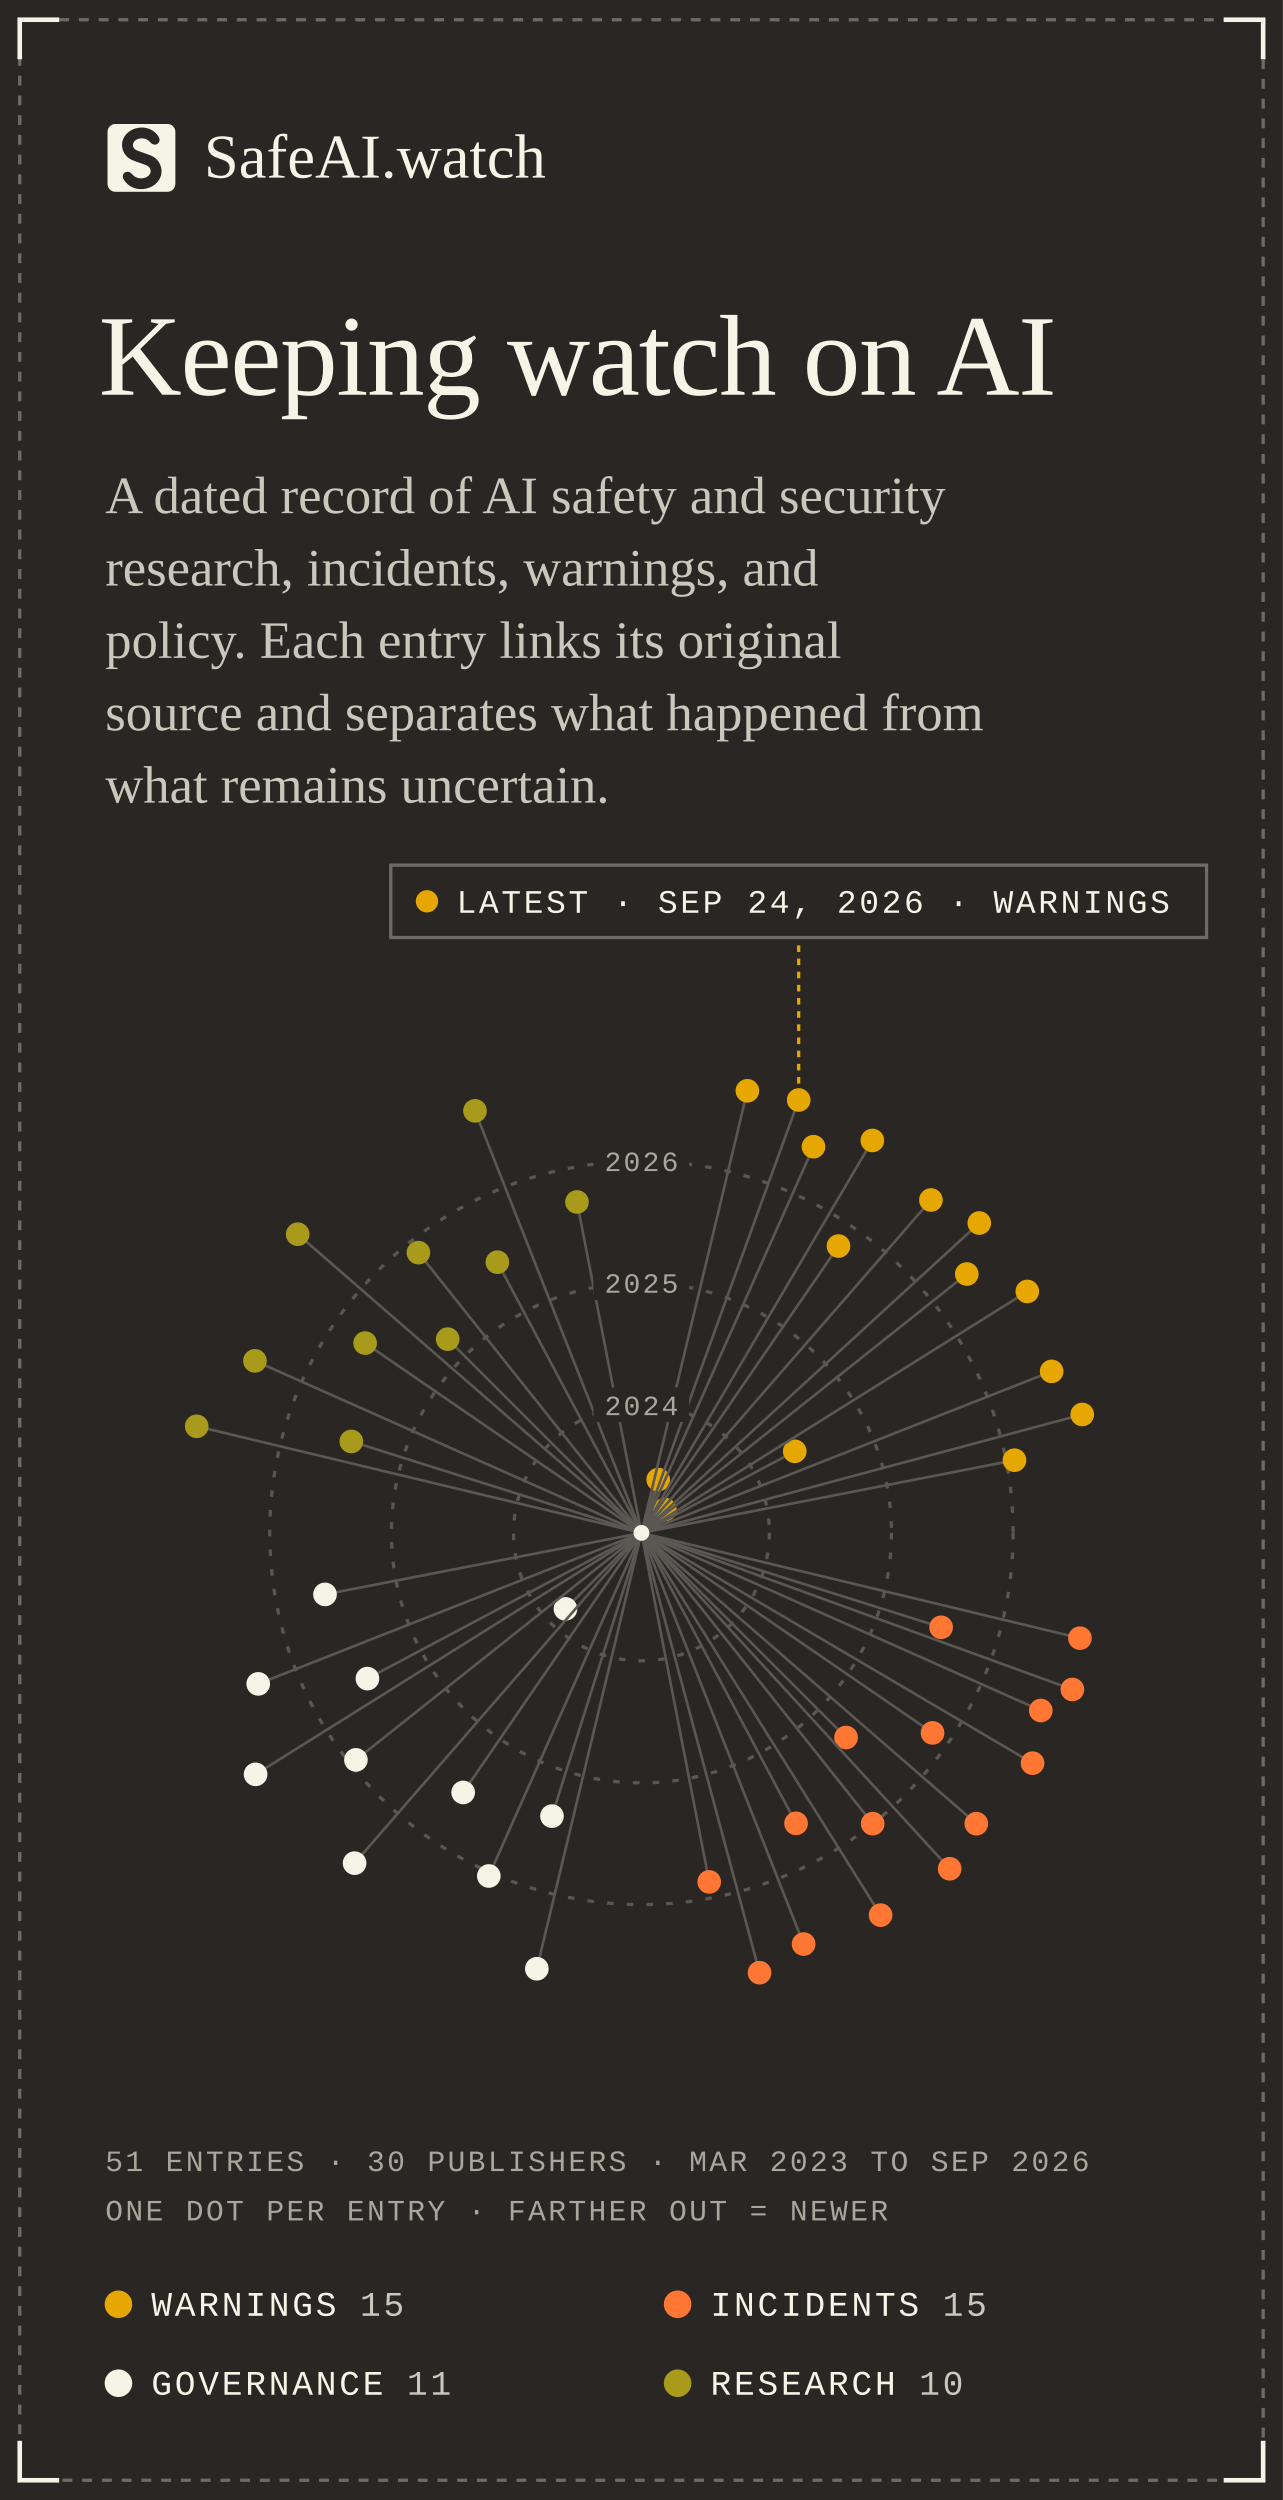
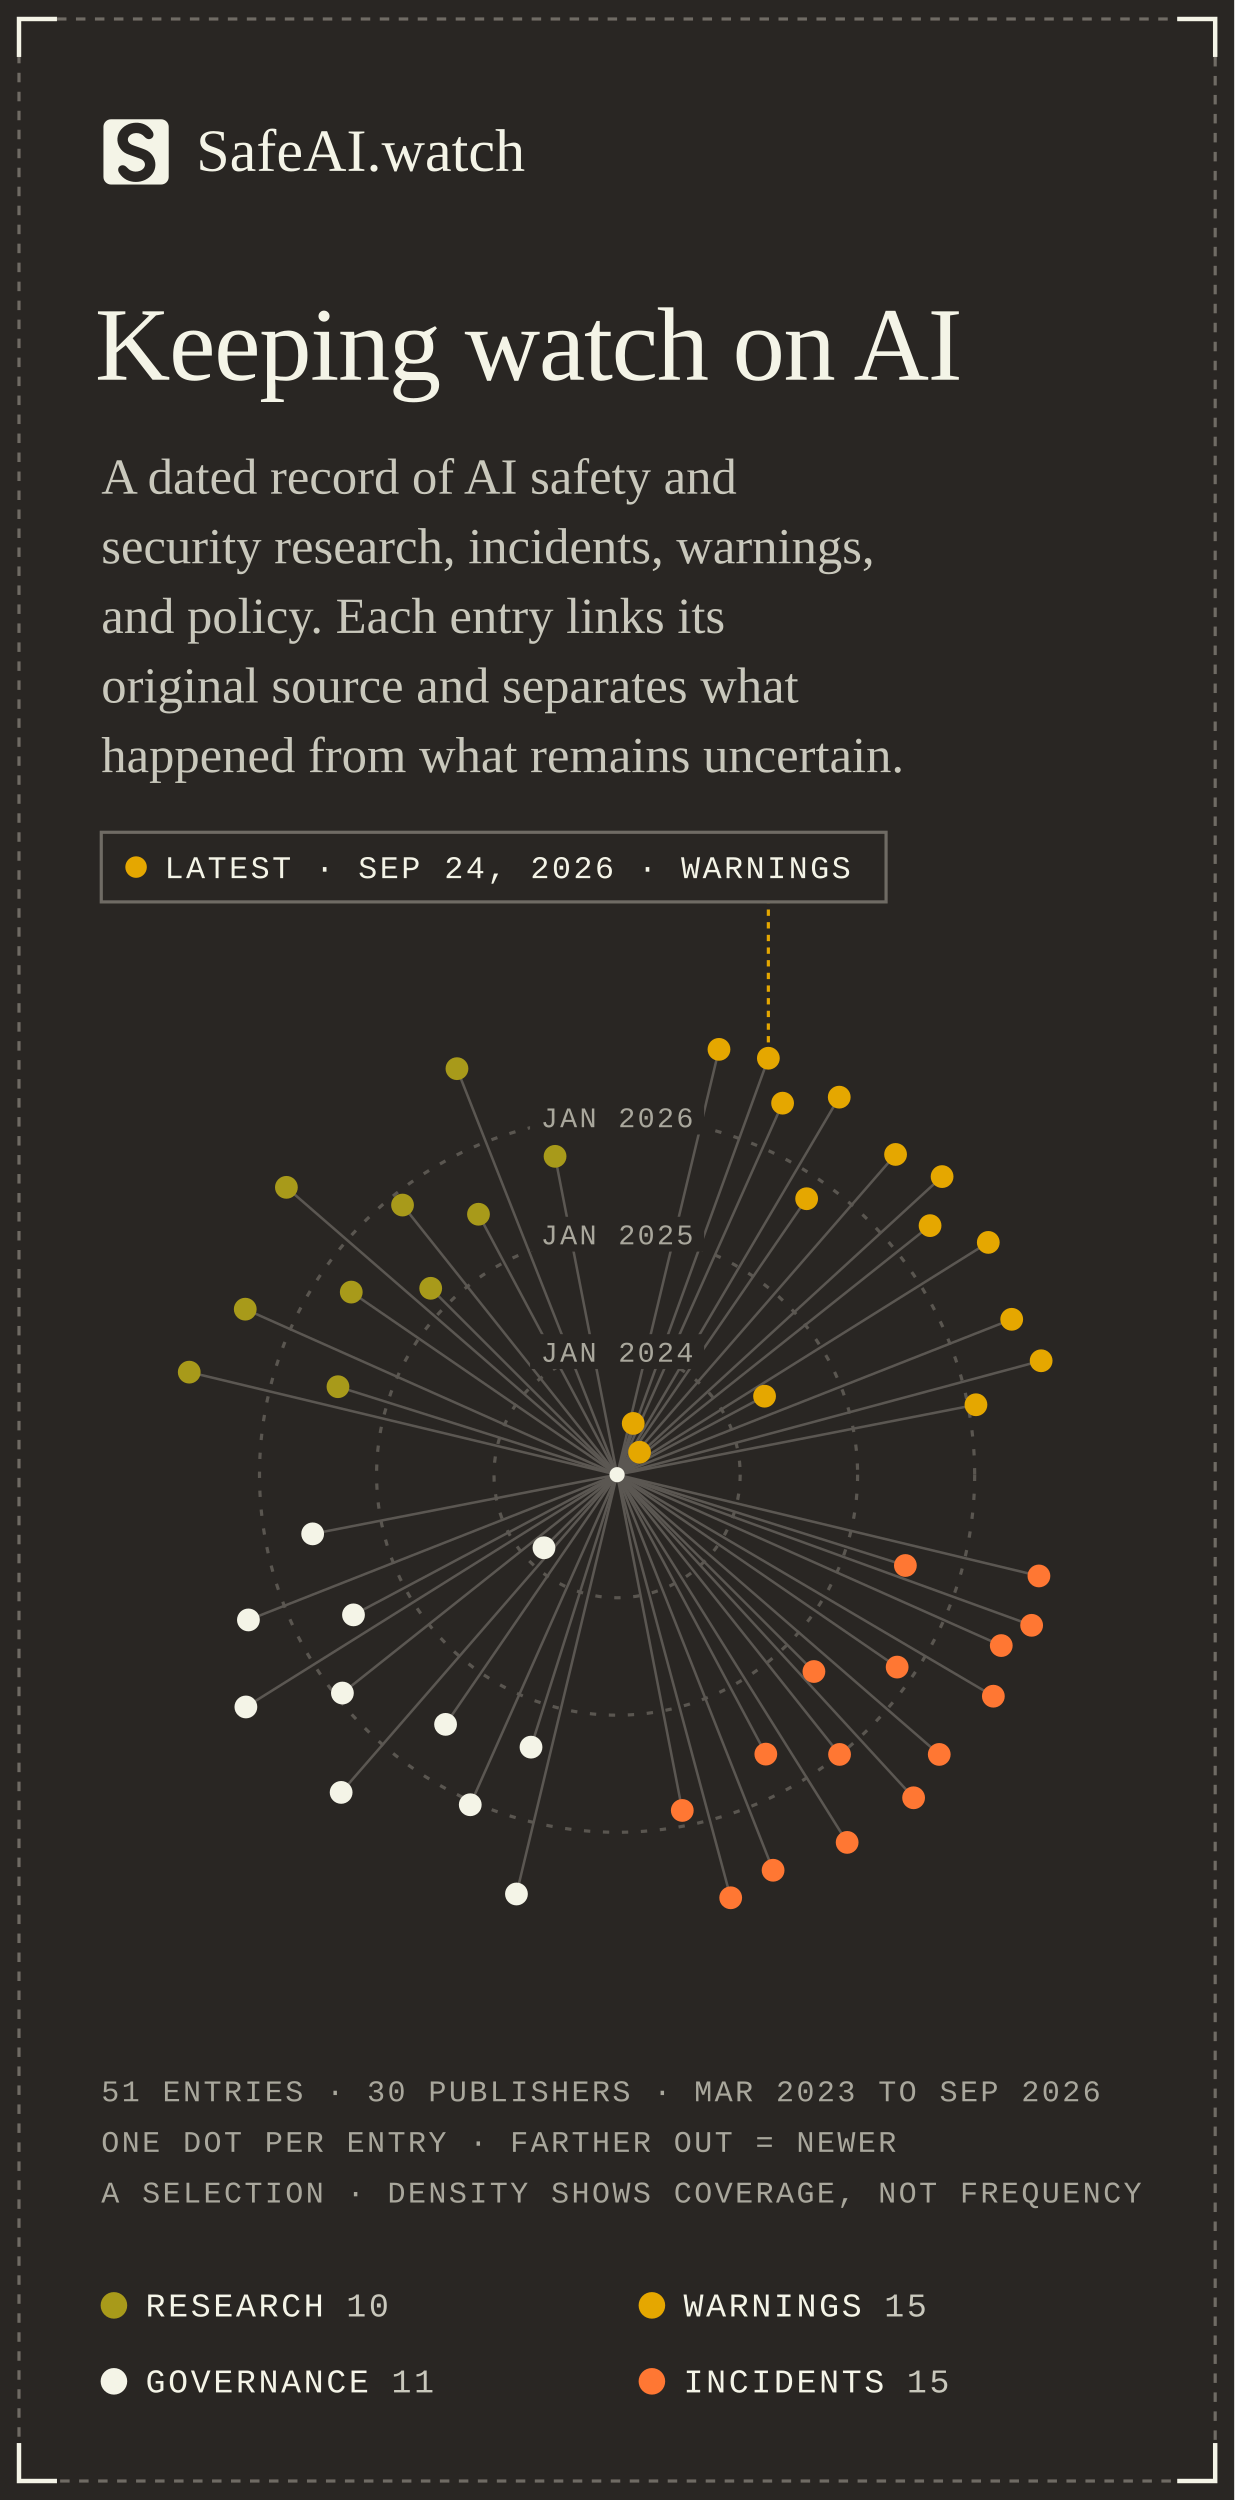
- <svg xmlns="http://www.w3.org/2000/svg" viewBox="0 0 390 760" width="390" height="760" role="img" aria-label="Keeping watch on AI. A burst chart of the SafeAI.watch record: 51 dated, sourced entries from Mar 2023 to Sep 2026, one dot each: 15 warnings, 15 incidents, 11 governance, 10 research. Distance from the centre is the entry's date, so the record thickens toward 2026.">
+ <svg xmlns="http://www.w3.org/2000/svg" viewBox="0 0 390 790" width="390" height="790" role="img" aria-label="Keeping watch on AI. A burst chart of the SafeAI.watch record: 51 dated, sourced entries from Mar 2023 to Sep 2026, one dot each: 15 warnings, 15 incidents, 11 governance, 10 research. Distance from the centre is the entry's date; dashed rings mark January 1. The record is a selection, so density shows what it covers, not how often things happen.">
  <style>text{font-kerning:normal}.serif{font-family:Newsreader,Georgia,'Times New Roman',Times,serif}.sans{font-family:-apple-system,BlinkMacSystemFont,'Segoe UI','Noto Sans',Helvetica,Arial,sans-serif}.mono{font-family:ui-monospace,'SF Mono','Cascadia Mono',Menlo,Consolas,'Liberation Mono',monospace;letter-spacing:.08em}
@keyframes d0{0%,3.8%{opacity:0}5.9%,83.8%{opacity:1}88.8%,100%{opacity:0}}.d0{animation:d0 16s linear infinite}
@keyframes d1{0%,4.7%{opacity:0}6.9%,83.8%{opacity:1}88.8%,100%{opacity:0}}.d1{animation:d1 16s linear infinite}
@keyframes d2{0%,5.6%{opacity:0}7.8%,83.8%{opacity:1}88.8%,100%{opacity:0}}.d2{animation:d2 16s linear infinite}
@keyframes d3{0%,6.6%{opacity:0}8.8%,83.8%{opacity:1}88.8%,100%{opacity:0}}.d3{animation:d3 16s linear infinite}
@keyframes d4{0%,7.6%{opacity:0}9.7%,83.8%{opacity:1}88.8%,100%{opacity:0}}.d4{animation:d4 16s linear infinite}
@keyframes d5{0%,8.5%{opacity:0}10.7%,83.8%{opacity:1}88.8%,100%{opacity:0}}.d5{animation:d5 16s linear infinite}
@keyframes d6{0%,9.5%{opacity:0}11.6%,83.8%{opacity:1}88.8%,100%{opacity:0}}.d6{animation:d6 16s linear infinite}
@keyframes d7{0%,10.4%{opacity:0}12.6%,83.8%{opacity:1}88.8%,100%{opacity:0}}.d7{animation:d7 16s linear infinite}
@keyframes d8{0%,11.4%{opacity:0}13.5%,83.8%{opacity:1}88.8%,100%{opacity:0}}.d8{animation:d8 16s linear infinite}
@keyframes d9{0%,12.3%{opacity:0}14.5%,83.8%{opacity:1}88.8%,100%{opacity:0}}.d9{animation:d9 16s linear infinite}
@keyframes d10{0%,13.3%{opacity:0}15.4%,83.8%{opacity:1}88.8%,100%{opacity:0}}.d10{animation:d10 16s linear infinite}
@keyframes d11{0%,14.2%{opacity:0}16.4%,83.8%{opacity:1}88.8%,100%{opacity:0}}.d11{animation:d11 16s linear infinite}
@keyframes d12{0%,15.2%{opacity:0}17.3%,83.8%{opacity:1}88.8%,100%{opacity:0}}.d12{animation:d12 16s linear infinite}
@keyframes d13{0%,16.1%{opacity:0}18.3%,83.8%{opacity:1}88.8%,100%{opacity:0}}.d13{animation:d13 16s linear infinite}
@keyframes d14{0%,17%{opacity:0}19.2%,83.8%{opacity:1}88.8%,100%{opacity:0}}.d14{animation:d14 16s linear infinite}
@keyframes d15{0%,18%{opacity:0}20.2%,83.8%{opacity:1}88.8%,100%{opacity:0}}.d15{animation:d15 16s linear infinite}
@keyframes d16{0%,19%{opacity:0}21.1%,83.8%{opacity:1}88.8%,100%{opacity:0}}.d16{animation:d16 16s linear infinite}
@keyframes d17{0%,19.9%{opacity:0}22.1%,83.8%{opacity:1}88.8%,100%{opacity:0}}.d17{animation:d17 16s linear infinite}
@keyframes d18{0%,20.8%{opacity:0}23%,83.8%{opacity:1}88.8%,100%{opacity:0}}.d18{animation:d18 16s linear infinite}
@keyframes d19{0%,21.8%{opacity:0}24%,83.8%{opacity:1}88.8%,100%{opacity:0}}.d19{animation:d19 16s linear infinite}
@keyframes d20{0%,22.8%{opacity:0}24.9%,83.8%{opacity:1}88.8%,100%{opacity:0}}.d20{animation:d20 16s linear infinite}
@keyframes d21{0%,23.7%{opacity:0}25.9%,83.8%{opacity:1}88.8%,100%{opacity:0}}.d21{animation:d21 16s linear infinite}
@keyframes d22{0%,24.7%{opacity:0}26.8%,83.8%{opacity:1}88.8%,100%{opacity:0}}.d22{animation:d22 16s linear infinite}
@keyframes d23{0%,25.6%{opacity:0}27.8%,83.8%{opacity:1}88.8%,100%{opacity:0}}.d23{animation:d23 16s linear infinite}
@keyframes d24{0%,26.6%{opacity:0}28.7%,83.8%{opacity:1}88.8%,100%{opacity:0}}.d24{animation:d24 16s linear infinite}
@keyframes d25{0%,27.5%{opacity:0}29.7%,83.8%{opacity:1}88.8%,100%{opacity:0}}.d25{animation:d25 16s linear infinite}
@keyframes d26{0%,28.4%{opacity:0}30.6%,83.8%{opacity:1}88.8%,100%{opacity:0}}.d26{animation:d26 16s linear infinite}
@keyframes d27{0%,29.4%{opacity:0}31.6%,83.8%{opacity:1}88.8%,100%{opacity:0}}.d27{animation:d27 16s linear infinite}
@keyframes d28{0%,30.3%{opacity:0}32.5%,83.8%{opacity:1}88.8%,100%{opacity:0}}.d28{animation:d28 16s linear infinite}
@keyframes d29{0%,31.3%{opacity:0}33.5%,83.8%{opacity:1}88.8%,100%{opacity:0}}.d29{animation:d29 16s linear infinite}
@keyframes d30{0%,32.2%{opacity:0}34.4%,83.8%{opacity:1}88.8%,100%{opacity:0}}.d30{animation:d30 16s linear infinite}
@keyframes d31{0%,33.2%{opacity:0}35.4%,83.8%{opacity:1}88.8%,100%{opacity:0}}.d31{animation:d31 16s linear infinite}
@keyframes d32{0%,34.2%{opacity:0}36.3%,83.8%{opacity:1}88.8%,100%{opacity:0}}.d32{animation:d32 16s linear infinite}
@keyframes d33{0%,35.1%{opacity:0}37.3%,83.8%{opacity:1}88.8%,100%{opacity:0}}.d33{animation:d33 16s linear infinite}
@keyframes d34{0%,36%{opacity:0}38.2%,83.8%{opacity:1}88.8%,100%{opacity:0}}.d34{animation:d34 16s linear infinite}
@keyframes d35{0%,37%{opacity:0}39.2%,83.8%{opacity:1}88.8%,100%{opacity:0}}.d35{animation:d35 16s linear infinite}
@keyframes d36{0%,37.9%{opacity:0}40.1%,83.8%{opacity:1}88.8%,100%{opacity:0}}.d36{animation:d36 16s linear infinite}
@keyframes d37{0%,38.9%{opacity:0}41.1%,83.8%{opacity:1}88.8%,100%{opacity:0}}.d37{animation:d37 16s linear infinite}
@keyframes d38{0%,39.8%{opacity:0}42%,83.8%{opacity:1}88.8%,100%{opacity:0}}.d38{animation:d38 16s linear infinite}
@keyframes d39{0%,40.8%{opacity:0}43%,83.8%{opacity:1}88.8%,100%{opacity:0}}.d39{animation:d39 16s linear infinite}
@keyframes d40{0%,41.8%{opacity:0}43.9%,83.8%{opacity:1}88.8%,100%{opacity:0}}.d40{animation:d40 16s linear infinite}
@keyframes d41{0%,42.7%{opacity:0}44.9%,83.8%{opacity:1}88.8%,100%{opacity:0}}.d41{animation:d41 16s linear infinite}
@keyframes d42{0%,43.6%{opacity:0}45.8%,83.8%{opacity:1}88.8%,100%{opacity:0}}.d42{animation:d42 16s linear infinite}
@keyframes d43{0%,44.6%{opacity:0}46.8%,83.8%{opacity:1}88.8%,100%{opacity:0}}.d43{animation:d43 16s linear infinite}
@keyframes d44{0%,45.6%{opacity:0}47.7%,83.8%{opacity:1}88.8%,100%{opacity:0}}.d44{animation:d44 16s linear infinite}
@keyframes d45{0%,46.5%{opacity:0}48.7%,83.8%{opacity:1}88.8%,100%{opacity:0}}.d45{animation:d45 16s linear infinite}
@keyframes d46{0%,47.4%{opacity:0}49.6%,83.8%{opacity:1}88.8%,100%{opacity:0}}.d46{animation:d46 16s linear infinite}
@keyframes d47{0%,48.4%{opacity:0}50.6%,83.8%{opacity:1}88.8%,100%{opacity:0}}.d47{animation:d47 16s linear infinite}
@keyframes d48{0%,49.3%{opacity:0}51.5%,83.8%{opacity:1}88.8%,100%{opacity:0}}.d48{animation:d48 16s linear infinite}
@keyframes d49{0%,50.3%{opacity:0}52.5%,83.8%{opacity:1}88.8%,100%{opacity:0}}.d49{animation:d49 16s linear infinite}
@keyframes d50{0%,51.2%{opacity:0}53.4%,83.8%{opacity:1}88.8%,100%{opacity:0}}.d50{animation:d50 16s linear infinite}
@keyframes call{0%,51.2%{opacity:0}53.8%,83.8%{opacity:1}88.8%,100%{opacity:0}}.call{animation:call 16s linear infinite}
@media (prefers-reduced-motion:reduce){*{animation:none!important}}</style>
-   <rect x="0" y="0" width="390" height="760" rx="0" fill="#292623" />
-   <rect x="6" y="6" width="378" height="748" fill="none" stroke="#6f6b64" stroke-width="1" stroke-dasharray="3 3" />
+   <rect x="0" y="0" width="390" height="790" rx="0" fill="#292623" />
+   <rect x="6" y="6" width="378" height="778" fill="none" stroke="#6f6b64" stroke-width="1" stroke-dasharray="3 3" />
  <path d="M6 18V6H18" fill="none" stroke="#f4f4e7" stroke-width="1.4" />
  <path d="M384 18V6H372" fill="none" stroke="#f4f4e7" stroke-width="1.4" />
-   <path d="M6 742V754H18" fill="none" stroke="#f4f4e7" stroke-width="1.4" />
-   <path d="M384 742V754H372" fill="none" stroke="#f4f4e7" stroke-width="1.4" />
+   <path d="M6 772V784H18" fill="none" stroke="#f4f4e7" stroke-width="1.4" />
+   <path d="M384 772V784H372" fill="none" stroke="#f4f4e7" stroke-width="1.4" />
  <g transform="translate(32 37) scale(.6875)">
    <path d="M4.5 1H27.5A3.5 3.5 0 0 1 31 4.5V27.5A3.5 3.5 0 0 1 27.5 31H4.5A3.5 3.5 0 0 1 1 27.5V4.5A3.5 3.5 0 0 1 4.5 1ZM15.88 2.58C15.51 2.59 15.15 2.62 14.78 2.67C14.42 2.72 14.06 2.79 13.7 2.88C13.35 2.97 12.99 3.08 12.65 3.21C12.31 3.34 11.97 3.5 11.65 3.67C11.32 3.84 11.01 4.03 10.71 4.24C10.41 4.45 10.12 4.68 9.85 4.93C9.58 5.17 9.32 5.44 9.09 5.72C8.85 6 8.64 6.3 8.45 6.62C8.26 6.93 8.09 7.26 7.95 7.59C7.81 7.93 7.69 8.28 7.61 8.64C7.52 8.99 7.46 9.36 7.43 9.72C7.4 10.09 7.4 10.46 7.43 10.82C7.46 11.19 7.52 11.55 7.6 11.91C7.68 12.26 7.8 12.62 7.93 12.95C8.07 13.29 8.24 13.62 8.43 13.94C8.61 14.25 8.83 14.55 9.06 14.84C9.29 15.12 9.54 15.39 9.81 15.64C10.08 15.88 10.37 16.11 10.68 16.31C10.98 16.51 11.31 16.68 11.64 16.84C11.97 17 12.32 17.13 12.66 17.26C13 17.4 13.35 17.52 13.7 17.64C14.04 17.77 14.39 17.89 14.74 18.01C15.09 18.13 15.43 18.26 15.78 18.38C16.13 18.5 16.48 18.62 16.82 18.75C17.17 18.87 17.52 18.99 17.86 19.14C18.19 19.28 18.54 19.42 18.83 19.63C19.12 19.84 19.4 20.09 19.6 20.38C19.8 20.66 19.96 21.01 20.03 21.35C20.1 21.69 20.1 22.07 20.02 22.41C19.94 22.75 19.77 23.09 19.57 23.38C19.37 23.67 19.09 23.92 18.81 24.14C18.52 24.36 18.19 24.53 17.85 24.67C17.52 24.81 17.16 24.91 16.8 24.97C16.45 25.04 16.07 25.06 15.71 25.06C15.35 25.05 14.98 25 14.62 24.92C14.27 24.84 13.92 24.72 13.59 24.56C13.26 24.41 12.95 24.2 12.67 23.98C12.38 23.76 12.15 23.47 11.88 23.22C11.61 22.97 11.36 22.68 11.06 22.5C10.76 22.32 10.41 22.18 10.07 22.14C9.74 22.1 9.35 22.15 9.04 22.27C8.72 22.4 8.41 22.63 8.2 22.89C7.99 23.16 7.84 23.51 7.79 23.85C7.73 24.18 7.78 24.56 7.88 24.9C7.97 25.24 8.17 25.57 8.36 25.87C8.55 26.18 8.79 26.47 9.03 26.75C9.26 27.03 9.52 27.29 9.79 27.54C10.06 27.79 10.35 28.02 10.65 28.23C10.95 28.44 11.26 28.64 11.59 28.81C11.91 28.98 12.25 29.12 12.59 29.25C12.94 29.38 13.29 29.48 13.65 29.56C14.01 29.65 14.37 29.71 14.73 29.75C15.1 29.79 15.47 29.81 15.83 29.81C16.2 29.82 16.57 29.8 16.93 29.76C17.3 29.72 17.66 29.66 18.02 29.59C18.38 29.51 18.74 29.41 19.08 29.29C19.43 29.18 19.78 29.04 20.11 28.89C20.44 28.73 20.77 28.56 21.08 28.36C21.39 28.17 21.69 27.96 21.98 27.73C22.26 27.5 22.53 27.25 22.79 26.98C23.04 26.72 23.28 26.44 23.49 26.14C23.7 25.84 23.9 25.53 24.07 25.2C24.24 24.88 24.38 24.54 24.5 24.19C24.62 23.85 24.71 23.49 24.77 23.13C24.84 22.77 24.87 22.4 24.88 22.03C24.89 21.67 24.87 21.3 24.82 20.94C24.78 20.57 24.7 20.21 24.6 19.86C24.5 19.51 24.37 19.16 24.22 18.83C24.07 18.5 23.89 18.17 23.69 17.86C23.49 17.56 23.27 17.26 23.03 16.99C22.79 16.71 22.53 16.45 22.25 16.21C21.97 15.97 21.68 15.75 21.37 15.56C21.06 15.36 20.72 15.2 20.39 15.05C20.06 14.89 19.71 14.77 19.37 14.64C19.02 14.5 18.68 14.38 18.33 14.26C17.98 14.13 17.64 14.01 17.29 13.89C16.94 13.77 16.59 13.65 16.25 13.52C15.9 13.4 15.55 13.28 15.2 13.16C14.86 13.03 14.51 12.91 14.18 12.76C13.85 12.6 13.5 12.45 13.23 12.23C12.95 12 12.69 11.73 12.52 11.43C12.36 11.12 12.24 10.75 12.23 10.41C12.21 10.07 12.29 9.7 12.42 9.38C12.56 9.06 12.79 8.75 13.04 8.5C13.28 8.25 13.6 8.04 13.92 7.87C14.23 7.7 14.59 7.57 14.94 7.48C15.29 7.4 15.66 7.35 16.02 7.34C16.38 7.33 16.75 7.36 17.11 7.43C17.47 7.5 17.82 7.6 18.15 7.75C18.48 7.9 18.79 8.1 19.08 8.32C19.37 8.54 19.61 8.83 19.88 9.07C20.15 9.31 20.4 9.6 20.7 9.78C21 9.95 21.36 10.09 21.7 10.13C22.03 10.16 22.42 10.11 22.73 9.98C23.04 9.85 23.36 9.62 23.57 9.35C23.77 9.09 23.93 8.73 23.98 8.39C24.03 8.06 23.99 7.68 23.89 7.34C23.8 7 23.61 6.68 23.41 6.37C23.22 6.06 22.98 5.77 22.74 5.5C22.5 5.22 22.24 4.96 21.97 4.72C21.69 4.48 21.4 4.25 21.1 4.04C20.8 3.84 20.48 3.65 20.15 3.49C19.82 3.32 19.48 3.18 19.13 3.06C18.79 2.94 18.43 2.85 18.07 2.77C17.71 2.7 17.35 2.64 16.98 2.61C16.62 2.58 16.25 2.57 15.88 2.58Z" fill="#f4f4e7" fill-rule="evenodd" />
  </g>
  <text class="serif" x="62" y="54" font-size="19" fill="#f4f4e7">SafeAI.watch</text>
-   <text class="serif" x="30" y="120" font-size="35" fill="#f4f4e7" letter-spacing="-.4">Keeping watch on AI</text>
-   <text class="serif" x="32" y="156" font-size="16" fill="#c9c8bc">A dated record of AI safety and security</text>
-   <text class="serif" x="32" y="178" font-size="16" fill="#c9c8bc">research, incidents, warnings, and</text>
-   <text class="serif" x="32" y="200" font-size="16" fill="#c9c8bc">policy. Each entry links its original</text>
-   <text class="serif" x="32" y="222" font-size="16" fill="#c9c8bc">source and separates what happened from</text>
-   <text class="serif" x="32" y="244" font-size="16" fill="#c9c8bc">what remains uncertain.</text>
+   <text class="serif" x="30" y="120" font-size="33" fill="#f4f4e7" letter-spacing="-.4">Keeping watch on AI</text>
+   <text class="serif" x="32" y="156" font-size="16" fill="#c9c8bc">A dated record of AI safety and</text>
+   <text class="serif" x="32" y="178" font-size="16" fill="#c9c8bc">security research, incidents, warnings,</text>
+   <text class="serif" x="32" y="200" font-size="16" fill="#c9c8bc">and policy. Each entry links its</text>
+   <text class="serif" x="32" y="222" font-size="16" fill="#c9c8bc">original source and separates what</text>
+   <text class="serif" x="32" y="244" font-size="16" fill="#c9c8bc">happened from what remains uncertain.</text>
  <circle cx="195" cy="466" r="38.9" fill="none" stroke="#6f6b64" stroke-width="1" stroke-dasharray="2 4" opacity=".7" />
  <circle cx="195" cy="466" r="76" fill="none" stroke="#6f6b64" stroke-width="1" stroke-dasharray="2 4" opacity=".7" />
  <circle cx="195" cy="466" r="113" fill="none" stroke="#6f6b64" stroke-width="1" stroke-dasharray="2 4" opacity=".7" />
-   <g class="d0" data-cat="Warnings">
-     <line x1="195" y1="466" x2="202.1" y2="458.9" stroke="#5b5752" stroke-width=".8" />
-     <circle cx="202.1" cy="458.9" r="3.6" fill="#e5a700" />
-   </g>
-   <g class="d1" data-cat="Warnings">
-     <line x1="195" y1="466" x2="200.1" y2="449.8" stroke="#5b5752" stroke-width=".8" />
-     <circle cx="200.1" cy="449.8" r="3.6" fill="#e5a700" />
-   </g>
-   <g class="d3" data-cat="Warnings">
-     <line x1="195" y1="466" x2="241.6" y2="441.2" stroke="#5b5752" stroke-width=".8" />
-     <circle cx="241.6" cy="441.2" r="3.6" fill="#e5a700" />
-   </g>
-   <g class="d16" data-cat="Warnings">
-     <line x1="195" y1="466" x2="254.9" y2="378.8" stroke="#5b5752" stroke-width=".8" />
-     <circle cx="254.9" cy="378.8" r="3.6" fill="#e5a700" />
-   </g>
-   <g class="d23" data-cat="Warnings">
-     <line x1="195" y1="466" x2="308.4" y2="443.9" stroke="#5b5752" stroke-width=".8" />
-     <circle cx="308.4" cy="443.9" r="3.6" fill="#e5a700" />
-   </g>
-   <g class="d25" data-cat="Warnings">
-     <line x1="195" y1="466" x2="293.9" y2="387.3" stroke="#5b5752" stroke-width=".8" />
-     <circle cx="293.9" cy="387.3" r="3.6" fill="#e5a700" />
-   </g>
-   <g class="d26" data-cat="Warnings">
-     <line x1="195" y1="466" x2="247.3" y2="348.6" stroke="#5b5752" stroke-width=".8" />
-     <circle cx="247.3" cy="348.6" r="3.6" fill="#e5a700" />
-   </g>
-   <g class="d30" data-cat="Warnings">
-     <line x1="195" y1="466" x2="319.7" y2="416.9" stroke="#5b5752" stroke-width=".8" />
-     <circle cx="319.7" cy="416.9" r="3.6" fill="#e5a700" />
-   </g>
-   <g class="d31" data-cat="Warnings">
-     <line x1="195" y1="466" x2="283" y2="364.8" stroke="#5b5752" stroke-width=".8" />
-     <circle cx="283" cy="364.8" r="3.6" fill="#e5a700" />
-   </g>
-   <g class="d39" data-cat="Warnings">
-     <line x1="195" y1="466" x2="227.2" y2="331.6" stroke="#5b5752" stroke-width=".8" />
-     <circle cx="227.2" cy="331.6" r="3.6" fill="#e5a700" />
-   </g>
-   <g class="d40" data-cat="Warnings">
-     <line x1="195" y1="466" x2="312.3" y2="392.6" stroke="#5b5752" stroke-width=".8" />
-     <circle cx="312.3" cy="392.6" r="3.6" fill="#e5a700" />
-   </g>
-   <g class="d41" data-cat="Warnings">
-     <line x1="195" y1="466" x2="265.2" y2="346.7" stroke="#5b5752" stroke-width=".8" />
-     <circle cx="265.2" cy="346.7" r="3.6" fill="#e5a700" />
-   </g>
-   <g class="d46" data-cat="Warnings">
-     <line x1="195" y1="466" x2="329" y2="430" stroke="#5b5752" stroke-width=".8" />
-     <circle cx="329" cy="430" r="3.6" fill="#e5a700" />
-   </g>
-   <g class="d48" data-cat="Warnings">
-     <line x1="195" y1="466" x2="297.7" y2="371.8" stroke="#5b5752" stroke-width=".8" />
-     <circle cx="297.7" cy="371.8" r="3.6" fill="#e5a700" />
-   </g>
-   <g class="d50" data-cat="Warnings">
-     <line x1="195" y1="466" x2="242.8" y2="334.4" stroke="#5b5752" stroke-width=".8" />
-     <circle cx="242.8" cy="334.4" r="3.6" fill="#e5a700" />
-   </g>
-   <g class="d5" data-cat="Incidents">
-     <line x1="195" y1="466" x2="257.2" y2="528.2" stroke="#5b5752" stroke-width=".8" />
-     <circle cx="257.2" cy="528.2" r="3.6" fill="#ff7733" />
-   </g>
-   <g class="d10" data-cat="Incidents">
-     <line x1="195" y1="466" x2="286.1" y2="494.7" stroke="#5b5752" stroke-width=".8" />
-     <circle cx="286.1" cy="494.7" r="3.6" fill="#ff7733" />
-   </g>
-   <g class="d13" data-cat="Incidents">
-     <line x1="195" y1="466" x2="242" y2="554.3" stroke="#5b5752" stroke-width=".8" />
-     <circle cx="242" cy="554.3" r="3.6" fill="#ff7733" />
-   </g>
-   <g class="d17" data-cat="Incidents">
-     <line x1="195" y1="466" x2="283.5" y2="526.8" stroke="#5b5752" stroke-width=".8" />
-     <circle cx="283.5" cy="526.8" r="3.6" fill="#ff7733" />
-   </g>
-   <g class="d18" data-cat="Incidents">
-     <line x1="195" y1="466" x2="215.6" y2="572.1" stroke="#5b5752" stroke-width=".8" />
-     <circle cx="215.6" cy="572.1" r="3.6" fill="#ff7733" />
-   </g>
-   <g class="d21" data-cat="Incidents">
-     <line x1="195" y1="466" x2="265.3" y2="554.4" stroke="#5b5752" stroke-width=".8" />
-     <circle cx="265.3" cy="554.4" r="3.6" fill="#ff7733" />
-   </g>
-   <g class="d28" data-cat="Incidents">
-     <line x1="195" y1="466" x2="316.4" y2="520" stroke="#5b5752" stroke-width=".8" />
-     <circle cx="316.4" cy="520" r="3.6" fill="#ff7733" />
-   </g>
-   <g class="d32" data-cat="Incidents">
-     <line x1="195" y1="466" x2="244.3" y2="591" stroke="#5b5752" stroke-width=".8" />
-     <circle cx="244.3" cy="591" r="3.6" fill="#ff7733" />
-   </g>
-   <g class="d33" data-cat="Incidents">
-     <line x1="195" y1="466" x2="296.8" y2="554.4" stroke="#5b5752" stroke-width=".8" />
-     <circle cx="296.8" cy="554.4" r="3.6" fill="#ff7733" />
-   </g>
-   <g class="d35" data-cat="Incidents">
-     <line x1="195" y1="466" x2="328.3" y2="498" stroke="#5b5752" stroke-width=".8" />
-     <circle cx="328.3" cy="498" r="3.6" fill="#ff7733" />
-   </g>
-   <g class="d36" data-cat="Incidents">
-     <line x1="195" y1="466" x2="267.7" y2="582.2" stroke="#5b5752" stroke-width=".8" />
-     <circle cx="267.7" cy="582.2" r="3.6" fill="#ff7733" />
-   </g>
-   <g class="d38" data-cat="Incidents">
-     <line x1="195" y1="466" x2="313.9" y2="536" stroke="#5b5752" stroke-width=".8" />
-     <circle cx="313.9" cy="536" r="3.6" fill="#ff7733" />
-   </g>
-   <g class="d44" data-cat="Incidents">
-     <line x1="195" y1="466" x2="230.9" y2="599.7" stroke="#5b5752" stroke-width=".8" />
-     <circle cx="230.9" cy="599.7" r="3.6" fill="#ff7733" />
-   </g>
-   <g class="d45" data-cat="Incidents">
-     <line x1="195" y1="466" x2="288.7" y2="568.1" stroke="#5b5752" stroke-width=".8" />
-     <circle cx="288.7" cy="568.1" r="3.6" fill="#ff7733" />
-   </g>
-   <g class="d49" data-cat="Incidents">
-     <line x1="195" y1="466" x2="326" y2="513.6" stroke="#5b5752" stroke-width=".8" />
-     <circle cx="326" cy="513.6" r="3.6" fill="#ff7733" />
-   </g>
-   <g class="d2" data-cat="Governance">
-     <line x1="195" y1="466" x2="171.9" y2="489.1" stroke="#5b5752" stroke-width=".8" />
-     <circle cx="171.9" cy="489.1" r="3.6" fill="#f4f4e7" />
-   </g>
-   <g class="d6" data-cat="Governance">
-     <line x1="195" y1="466" x2="167.8" y2="552.1" stroke="#5b5752" stroke-width=".8" />
-     <circle cx="167.8" cy="552.1" r="3.6" fill="#f4f4e7" />
-   </g>
-   <g class="d9" data-cat="Governance">
-     <line x1="195" y1="466" x2="111.7" y2="510.3" stroke="#5b5752" stroke-width=".8" />
-     <circle cx="111.7" cy="510.3" r="3.6" fill="#f4f4e7" />
-   </g>
-   <g class="d11" data-cat="Governance">
-     <line x1="195" y1="466" x2="140.8" y2="544.9" stroke="#5b5752" stroke-width=".8" />
-     <circle cx="140.8" cy="544.9" r="3.6" fill="#f4f4e7" />
-   </g>
-   <g class="d12" data-cat="Governance">
-     <line x1="195" y1="466" x2="98.8" y2="484.7" stroke="#5b5752" stroke-width=".8" />
-     <circle cx="98.8" cy="484.7" r="3.6" fill="#f4f4e7" />
-   </g>
-   <g class="d20" data-cat="Governance">
-     <line x1="195" y1="466" x2="108.2" y2="535" stroke="#5b5752" stroke-width=".8" />
-     <circle cx="108.2" cy="535" r="3.6" fill="#f4f4e7" />
-   </g>
-   <g class="d22" data-cat="Governance">
-     <line x1="195" y1="466" x2="148.6" y2="570.3" stroke="#5b5752" stroke-width=".8" />
-     <circle cx="148.6" cy="570.3" r="3.6" fill="#f4f4e7" />
-   </g>
-   <g class="d24" data-cat="Governance">
-     <line x1="195" y1="466" x2="78.5" y2="511.9" stroke="#5b5752" stroke-width=".8" />
-     <circle cx="78.5" cy="511.9" r="3.6" fill="#f4f4e7" />
-   </g>
-   <g class="d29" data-cat="Governance">
-     <line x1="195" y1="466" x2="107.8" y2="566.4" stroke="#5b5752" stroke-width=".8" />
-     <circle cx="107.8" cy="566.4" r="3.6" fill="#f4f4e7" />
-   </g>
-   <g class="d34" data-cat="Governance">
-     <line x1="195" y1="466" x2="163.2" y2="598.5" stroke="#5b5752" stroke-width=".8" />
-     <circle cx="163.2" cy="598.5" r="3.6" fill="#f4f4e7" />
-   </g>
-   <g class="d43" data-cat="Governance">
-     <line x1="195" y1="466" x2="77.7" y2="539.4" stroke="#5b5752" stroke-width=".8" />
-     <circle cx="77.7" cy="539.4" r="3.6" fill="#f4f4e7" />
-   </g>
-   <g class="d4" data-cat="Research">
-     <line x1="195" y1="466" x2="136.1" y2="407.1" stroke="#5b5752" stroke-width=".8" />
-     <circle cx="136.1" cy="407.1" r="3.6" fill="#a89a1a" />
-   </g>
-   <g class="d7" data-cat="Research">
-     <line x1="195" y1="466" x2="106.8" y2="438.2" stroke="#5b5752" stroke-width=".8" />
-     <circle cx="106.8" cy="438.2" r="3.6" fill="#a89a1a" />
-   </g>
-   <g class="d8" data-cat="Research">
-     <line x1="195" y1="466" x2="151.2" y2="383.7" stroke="#5b5752" stroke-width=".8" />
-     <circle cx="151.2" cy="383.7" r="3.6" fill="#a89a1a" />
-   </g>
-   <g class="d14" data-cat="Research">
-     <line x1="195" y1="466" x2="111" y2="408.3" stroke="#5b5752" stroke-width=".8" />
-     <circle cx="111" cy="408.3" r="3.6" fill="#a89a1a" />
-   </g>
-   <g class="d15" data-cat="Research">
-     <line x1="195" y1="466" x2="175.4" y2="365.4" stroke="#5b5752" stroke-width=".8" />
-     <circle cx="175.4" cy="365.4" r="3.6" fill="#a89a1a" />
-   </g>
-   <g class="d19" data-cat="Research">
-     <line x1="195" y1="466" x2="127.2" y2="380.8" stroke="#5b5752" stroke-width=".8" />
-     <circle cx="127.2" cy="380.8" r="3.6" fill="#a89a1a" />
-   </g>
-   <g class="d27" data-cat="Research">
-     <line x1="195" y1="466" x2="77.5" y2="413.7" stroke="#5b5752" stroke-width=".8" />
-     <circle cx="77.5" cy="413.7" r="3.6" fill="#a89a1a" />
-   </g>
-   <g class="d37" data-cat="Research">
-     <line x1="195" y1="466" x2="144.4" y2="337.7" stroke="#5b5752" stroke-width=".8" />
-     <circle cx="144.4" cy="337.7" r="3.6" fill="#a89a1a" />
-   </g>
-   <g class="d42" data-cat="Research">
-     <line x1="195" y1="466" x2="90.5" y2="375.2" stroke="#5b5752" stroke-width=".8" />
-     <circle cx="90.5" cy="375.2" r="3.6" fill="#a89a1a" />
-   </g>
-   <g class="d47" data-cat="Research">
-     <line x1="195" y1="466" x2="59.8" y2="433.6" stroke="#5b5752" stroke-width=".8" />
-     <circle cx="59.8" cy="433.6" r="3.6" fill="#a89a1a" />
-   </g>
-   <rect x="180.4" y="421.8" width="29.1" height="10.5" fill="#292623" />
-   <text class="mono" x="195" y="430.2" font-size="8.5" text-anchor="middle" fill="#a9a79c">2024</text>
-   <rect x="180.4" y="384.7" width="29.1" height="10.5" fill="#292623" />
-   <text class="mono" x="195" y="393" font-size="8.5" text-anchor="middle" fill="#a9a79c">2025</text>
-   <rect x="180.4" y="347.7" width="29.1" height="10.5" fill="#292623" />
-   <text class="mono" x="195" y="356" font-size="8.5" text-anchor="middle" fill="#a9a79c">2026</text>
+   <line class="d0" x1="195" y1="466" x2="202.1" y2="458.9" stroke="#5b5752" stroke-width=".8" />
+   <line class="d1" x1="195" y1="466" x2="200.1" y2="449.8" stroke="#5b5752" stroke-width=".8" />
+   <line class="d3" x1="195" y1="466" x2="241.6" y2="441.2" stroke="#5b5752" stroke-width=".8" />
+   <line class="d16" x1="195" y1="466" x2="254.9" y2="378.8" stroke="#5b5752" stroke-width=".8" />
+   <line class="d23" x1="195" y1="466" x2="308.4" y2="443.9" stroke="#5b5752" stroke-width=".8" />
+   <line class="d25" x1="195" y1="466" x2="293.9" y2="387.3" stroke="#5b5752" stroke-width=".8" />
+   <line class="d26" x1="195" y1="466" x2="247.3" y2="348.6" stroke="#5b5752" stroke-width=".8" />
+   <line class="d30" x1="195" y1="466" x2="319.7" y2="416.9" stroke="#5b5752" stroke-width=".8" />
+   <line class="d31" x1="195" y1="466" x2="283" y2="364.8" stroke="#5b5752" stroke-width=".8" />
+   <line class="d39" x1="195" y1="466" x2="227.2" y2="331.6" stroke="#5b5752" stroke-width=".8" />
+   <line class="d40" x1="195" y1="466" x2="312.3" y2="392.6" stroke="#5b5752" stroke-width=".8" />
+   <line class="d41" x1="195" y1="466" x2="265.2" y2="346.7" stroke="#5b5752" stroke-width=".8" />
+   <line class="d46" x1="195" y1="466" x2="329" y2="430" stroke="#5b5752" stroke-width=".8" />
+   <line class="d48" x1="195" y1="466" x2="297.7" y2="371.8" stroke="#5b5752" stroke-width=".8" />
+   <line class="d50" x1="195" y1="466" x2="242.8" y2="334.4" stroke="#5b5752" stroke-width=".8" />
+   <line class="d5" x1="195" y1="466" x2="257.2" y2="528.2" stroke="#5b5752" stroke-width=".8" />
+   <line class="d10" x1="195" y1="466" x2="286.1" y2="494.7" stroke="#5b5752" stroke-width=".8" />
+   <line class="d13" x1="195" y1="466" x2="242" y2="554.3" stroke="#5b5752" stroke-width=".8" />
+   <line class="d17" x1="195" y1="466" x2="283.5" y2="526.8" stroke="#5b5752" stroke-width=".8" />
+   <line class="d18" x1="195" y1="466" x2="215.6" y2="572.1" stroke="#5b5752" stroke-width=".8" />
+   <line class="d21" x1="195" y1="466" x2="265.3" y2="554.4" stroke="#5b5752" stroke-width=".8" />
+   <line class="d28" x1="195" y1="466" x2="316.4" y2="520" stroke="#5b5752" stroke-width=".8" />
+   <line class="d32" x1="195" y1="466" x2="244.3" y2="591" stroke="#5b5752" stroke-width=".8" />
+   <line class="d33" x1="195" y1="466" x2="296.8" y2="554.4" stroke="#5b5752" stroke-width=".8" />
+   <line class="d35" x1="195" y1="466" x2="328.3" y2="498" stroke="#5b5752" stroke-width=".8" />
+   <line class="d36" x1="195" y1="466" x2="267.7" y2="582.2" stroke="#5b5752" stroke-width=".8" />
+   <line class="d38" x1="195" y1="466" x2="313.9" y2="536" stroke="#5b5752" stroke-width=".8" />
+   <line class="d44" x1="195" y1="466" x2="230.9" y2="599.7" stroke="#5b5752" stroke-width=".8" />
+   <line class="d45" x1="195" y1="466" x2="288.7" y2="568.1" stroke="#5b5752" stroke-width=".8" />
+   <line class="d49" x1="195" y1="466" x2="326" y2="513.6" stroke="#5b5752" stroke-width=".8" />
+   <line class="d2" x1="195" y1="466" x2="171.9" y2="489.1" stroke="#5b5752" stroke-width=".8" />
+   <line class="d6" x1="195" y1="466" x2="167.8" y2="552.1" stroke="#5b5752" stroke-width=".8" />
+   <line class="d9" x1="195" y1="466" x2="111.7" y2="510.3" stroke="#5b5752" stroke-width=".8" />
+   <line class="d11" x1="195" y1="466" x2="140.8" y2="544.9" stroke="#5b5752" stroke-width=".8" />
+   <line class="d12" x1="195" y1="466" x2="98.8" y2="484.7" stroke="#5b5752" stroke-width=".8" />
+   <line class="d20" x1="195" y1="466" x2="108.2" y2="535" stroke="#5b5752" stroke-width=".8" />
+   <line class="d22" x1="195" y1="466" x2="148.6" y2="570.3" stroke="#5b5752" stroke-width=".8" />
+   <line class="d24" x1="195" y1="466" x2="78.5" y2="511.9" stroke="#5b5752" stroke-width=".8" />
+   <line class="d29" x1="195" y1="466" x2="107.8" y2="566.4" stroke="#5b5752" stroke-width=".8" />
+   <line class="d34" x1="195" y1="466" x2="163.2" y2="598.5" stroke="#5b5752" stroke-width=".8" />
+   <line class="d43" x1="195" y1="466" x2="77.7" y2="539.4" stroke="#5b5752" stroke-width=".8" />
+   <line class="d4" x1="195" y1="466" x2="136.1" y2="407.1" stroke="#5b5752" stroke-width=".8" />
+   <line class="d7" x1="195" y1="466" x2="106.8" y2="438.2" stroke="#5b5752" stroke-width=".8" />
+   <line class="d8" x1="195" y1="466" x2="151.2" y2="383.7" stroke="#5b5752" stroke-width=".8" />
+   <line class="d14" x1="195" y1="466" x2="111" y2="408.3" stroke="#5b5752" stroke-width=".8" />
+   <line class="d15" x1="195" y1="466" x2="175.4" y2="365.4" stroke="#5b5752" stroke-width=".8" />
+   <line class="d19" x1="195" y1="466" x2="127.2" y2="380.8" stroke="#5b5752" stroke-width=".8" />
+   <line class="d27" x1="195" y1="466" x2="77.5" y2="413.7" stroke="#5b5752" stroke-width=".8" />
+   <line class="d37" x1="195" y1="466" x2="144.4" y2="337.7" stroke="#5b5752" stroke-width=".8" />
+   <line class="d42" x1="195" y1="466" x2="90.5" y2="375.2" stroke="#5b5752" stroke-width=".8" />
+   <line class="d47" x1="195" y1="466" x2="59.8" y2="433.6" stroke="#5b5752" stroke-width=".8" />
+   <circle class="d0" data-cat="Warnings" cx="202.1" cy="458.9" r="3.6" fill="#e5a700" />
+   <circle class="d1" data-cat="Warnings" cx="200.1" cy="449.8" r="3.6" fill="#e5a700" />
+   <circle class="d3" data-cat="Warnings" cx="241.6" cy="441.2" r="3.6" fill="#e5a700" />
+   <circle class="d16" data-cat="Warnings" cx="254.9" cy="378.8" r="3.6" fill="#e5a700" />
+   <circle class="d23" data-cat="Warnings" cx="308.4" cy="443.9" r="3.6" fill="#e5a700" />
+   <circle class="d25" data-cat="Warnings" cx="293.9" cy="387.3" r="3.6" fill="#e5a700" />
+   <circle class="d26" data-cat="Warnings" cx="247.3" cy="348.6" r="3.6" fill="#e5a700" />
+   <circle class="d30" data-cat="Warnings" cx="319.7" cy="416.9" r="3.6" fill="#e5a700" />
+   <circle class="d31" data-cat="Warnings" cx="283" cy="364.8" r="3.6" fill="#e5a700" />
+   <circle class="d39" data-cat="Warnings" cx="227.2" cy="331.6" r="3.6" fill="#e5a700" />
+   <circle class="d40" data-cat="Warnings" cx="312.3" cy="392.6" r="3.6" fill="#e5a700" />
+   <circle class="d41" data-cat="Warnings" cx="265.2" cy="346.7" r="3.6" fill="#e5a700" />
+   <circle class="d46" data-cat="Warnings" cx="329" cy="430" r="3.6" fill="#e5a700" />
+   <circle class="d48" data-cat="Warnings" cx="297.7" cy="371.8" r="3.6" fill="#e5a700" />
+   <circle class="d50" data-cat="Warnings" cx="242.8" cy="334.4" r="3.6" fill="#e5a700" />
+   <circle class="d5" data-cat="Incidents" cx="257.2" cy="528.2" r="3.6" fill="#ff7733" />
+   <circle class="d10" data-cat="Incidents" cx="286.1" cy="494.7" r="3.6" fill="#ff7733" />
+   <circle class="d13" data-cat="Incidents" cx="242" cy="554.3" r="3.6" fill="#ff7733" />
+   <circle class="d17" data-cat="Incidents" cx="283.5" cy="526.8" r="3.6" fill="#ff7733" />
+   <circle class="d18" data-cat="Incidents" cx="215.6" cy="572.1" r="3.6" fill="#ff7733" />
+   <circle class="d21" data-cat="Incidents" cx="265.3" cy="554.4" r="3.6" fill="#ff7733" />
+   <circle class="d28" data-cat="Incidents" cx="316.4" cy="520" r="3.6" fill="#ff7733" />
+   <circle class="d32" data-cat="Incidents" cx="244.3" cy="591" r="3.6" fill="#ff7733" />
+   <circle class="d33" data-cat="Incidents" cx="296.8" cy="554.4" r="3.6" fill="#ff7733" />
+   <circle class="d35" data-cat="Incidents" cx="328.3" cy="498" r="3.6" fill="#ff7733" />
+   <circle class="d36" data-cat="Incidents" cx="267.7" cy="582.2" r="3.6" fill="#ff7733" />
+   <circle class="d38" data-cat="Incidents" cx="313.9" cy="536" r="3.6" fill="#ff7733" />
+   <circle class="d44" data-cat="Incidents" cx="230.9" cy="599.7" r="3.6" fill="#ff7733" />
+   <circle class="d45" data-cat="Incidents" cx="288.7" cy="568.1" r="3.6" fill="#ff7733" />
+   <circle class="d49" data-cat="Incidents" cx="326" cy="513.6" r="3.6" fill="#ff7733" />
+   <circle class="d2" data-cat="Governance" cx="171.9" cy="489.1" r="3.6" fill="#f4f4e7" />
+   <circle class="d6" data-cat="Governance" cx="167.8" cy="552.1" r="3.6" fill="#f4f4e7" />
+   <circle class="d9" data-cat="Governance" cx="111.7" cy="510.3" r="3.6" fill="#f4f4e7" />
+   <circle class="d11" data-cat="Governance" cx="140.8" cy="544.9" r="3.6" fill="#f4f4e7" />
+   <circle class="d12" data-cat="Governance" cx="98.8" cy="484.7" r="3.6" fill="#f4f4e7" />
+   <circle class="d20" data-cat="Governance" cx="108.2" cy="535" r="3.6" fill="#f4f4e7" />
+   <circle class="d22" data-cat="Governance" cx="148.6" cy="570.3" r="3.6" fill="#f4f4e7" />
+   <circle class="d24" data-cat="Governance" cx="78.5" cy="511.9" r="3.6" fill="#f4f4e7" />
+   <circle class="d29" data-cat="Governance" cx="107.8" cy="566.4" r="3.6" fill="#f4f4e7" />
+   <circle class="d34" data-cat="Governance" cx="163.2" cy="598.5" r="3.6" fill="#f4f4e7" />
+   <circle class="d43" data-cat="Governance" cx="77.7" cy="539.4" r="3.6" fill="#f4f4e7" />
+   <circle class="d4" data-cat="Research" cx="136.1" cy="407.1" r="3.6" fill="#a89a1a" />
+   <circle class="d7" data-cat="Research" cx="106.8" cy="438.2" r="3.6" fill="#a89a1a" />
+   <circle class="d8" data-cat="Research" cx="151.2" cy="383.7" r="3.6" fill="#a89a1a" />
+   <circle class="d14" data-cat="Research" cx="111" cy="408.3" r="3.6" fill="#a89a1a" />
+   <circle class="d15" data-cat="Research" cx="175.4" cy="365.4" r="3.6" fill="#a89a1a" />
+   <circle class="d19" data-cat="Research" cx="127.2" cy="380.8" r="3.6" fill="#a89a1a" />
+   <circle class="d27" data-cat="Research" cx="77.5" cy="413.7" r="3.6" fill="#a89a1a" />
+   <circle class="d37" data-cat="Research" cx="144.4" cy="337.7" r="3.6" fill="#a89a1a" />
+   <circle class="d42" data-cat="Research" cx="90.5" cy="375.2" r="3.6" fill="#a89a1a" />
+   <circle class="d47" data-cat="Research" cx="59.8" cy="433.6" r="3.6" fill="#a89a1a" />
+   <rect x="167.5" y="421.6" width="55" height="11" fill="#292623" />
+   <text class="mono" x="195" y="430.3" font-size="9" text-anchor="middle" fill="#a9a79c">JAN 2024</text>
+   <rect x="167.5" y="384.5" width="55" height="11" fill="#292623" />
+   <text class="mono" x="195" y="393.2" font-size="9" text-anchor="middle" fill="#a9a79c">JAN 2025</text>
+   <rect x="167.5" y="347.5" width="55" height="11" fill="#292623" />
+   <text class="mono" x="195" y="356.2" font-size="9" text-anchor="middle" fill="#a9a79c">JAN 2026</text>
  <circle cx="195" cy="466" r="2.4" fill="#f4f4e7" />
  <g class="call">
    <path d="M242.8 329.4 L242.8 285" stroke="#e5a700" stroke-width="1" stroke-dasharray="2 2" fill="none" />
-     <rect x="118.8" y="263" width="248" height="22" fill="#292623" stroke="#6f6b64" stroke-width="1" />
-     <circle cx="129.8" cy="274" r="3.4" fill="#e5a700" />
-     <text class="mono" x="138.8" y="277.5" font-size="10" fill="#f4f4e7">LATEST · SEP 24, 2026 · WARNINGS</text>
+     <rect x="32" y="263" width="248" height="22" fill="#292623" stroke="#6f6b64" stroke-width="1" />
+     <circle cx="43" cy="274" r="3.4" fill="#e5a700" />
+     <text class="mono" x="52" y="277.5" font-size="10" fill="#f4f4e7">LATEST · SEP 24, 2026 · WARNINGS</text>
  </g>
-   <text class="mono" x="32" y="660" font-size="9" fill="#a9a79c">51 ENTRIES · 30 PUBLISHERS · MAR 2023 TO SEP 2026</text>
-   <text class="mono" x="32" y="675" font-size="9" fill="#a9a79c">ONE DOT PER ENTRY · FARTHER OUT = NEWER</text>
-   <circle cx="36" cy="700.5" r="4.2" fill="#e5a700" />
-   <text class="mono" x="46" y="704" font-size="10.5" fill="#f4f4e7">WARNINGS <tspan fill="#c9c8bc">15</tspan>
-   </text>
-   <circle cx="206" cy="700.5" r="4.2" fill="#ff7733" />
-   <text class="mono" x="216" y="704" font-size="10.5" fill="#f4f4e7">INCIDENTS <tspan fill="#c9c8bc">15</tspan>
-   </text>
-   <circle cx="36" cy="724.5" r="4.2" fill="#f4f4e7" />
-   <text class="mono" x="46" y="728" font-size="10.5" fill="#f4f4e7">GOVERNANCE <tspan fill="#c9c8bc">11</tspan>
-   </text>
-   <circle cx="206" cy="724.5" r="4.2" fill="#a89a1a" />
-   <text class="mono" x="216" y="728" font-size="10.5" fill="#f4f4e7">RESEARCH <tspan fill="#c9c8bc">10</tspan>
+   <text class="mono" x="32" y="664" font-size="9.5" fill="#a9a79c">51 ENTRIES · 30 PUBLISHERS · MAR 2023 TO SEP 2026</text>
+   <text class="mono" x="32" y="680" font-size="9.5" fill="#a9a79c">ONE DOT PER ENTRY · FARTHER OUT = NEWER</text>
+   <text class="mono" x="32" y="696" font-size="9.5" fill="#a9a79c">A SELECTION · DENSITY SHOWS COVERAGE, NOT FREQUENCY</text>
+   <circle cx="36" cy="728.5" r="4.2" fill="#a89a1a" />
+   <text class="mono" x="46" y="732" font-size="10.5" fill="#f4f4e7">RESEARCH <tspan fill="#c9c8bc">10</tspan>
+   </text>
+   <circle cx="206" cy="728.5" r="4.2" fill="#e5a700" />
+   <text class="mono" x="216" y="732" font-size="10.5" fill="#f4f4e7">WARNINGS <tspan fill="#c9c8bc">15</tspan>
+   </text>
+   <circle cx="36" cy="752.5" r="4.2" fill="#f4f4e7" />
+   <text class="mono" x="46" y="756" font-size="10.5" fill="#f4f4e7">GOVERNANCE <tspan fill="#c9c8bc">11</tspan>
+   </text>
+   <circle cx="206" cy="752.5" r="4.2" fill="#ff7733" />
+   <text class="mono" x="216" y="756" font-size="10.5" fill="#f4f4e7">INCIDENTS <tspan fill="#c9c8bc">15</tspan>
  </text>
</svg>
